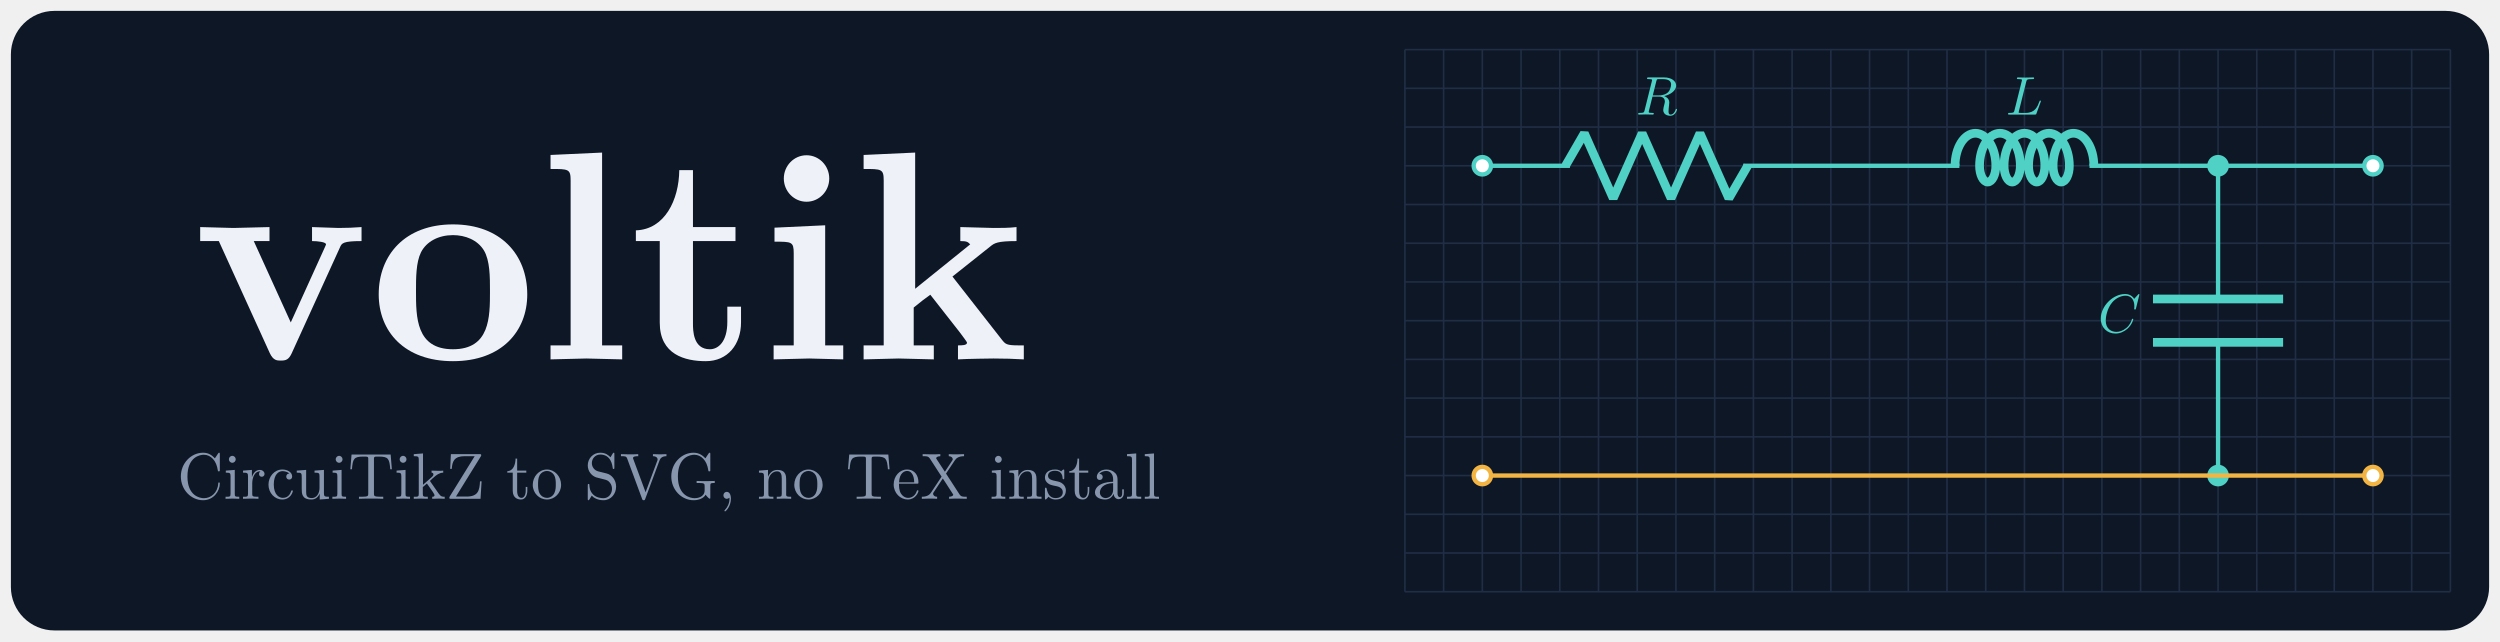
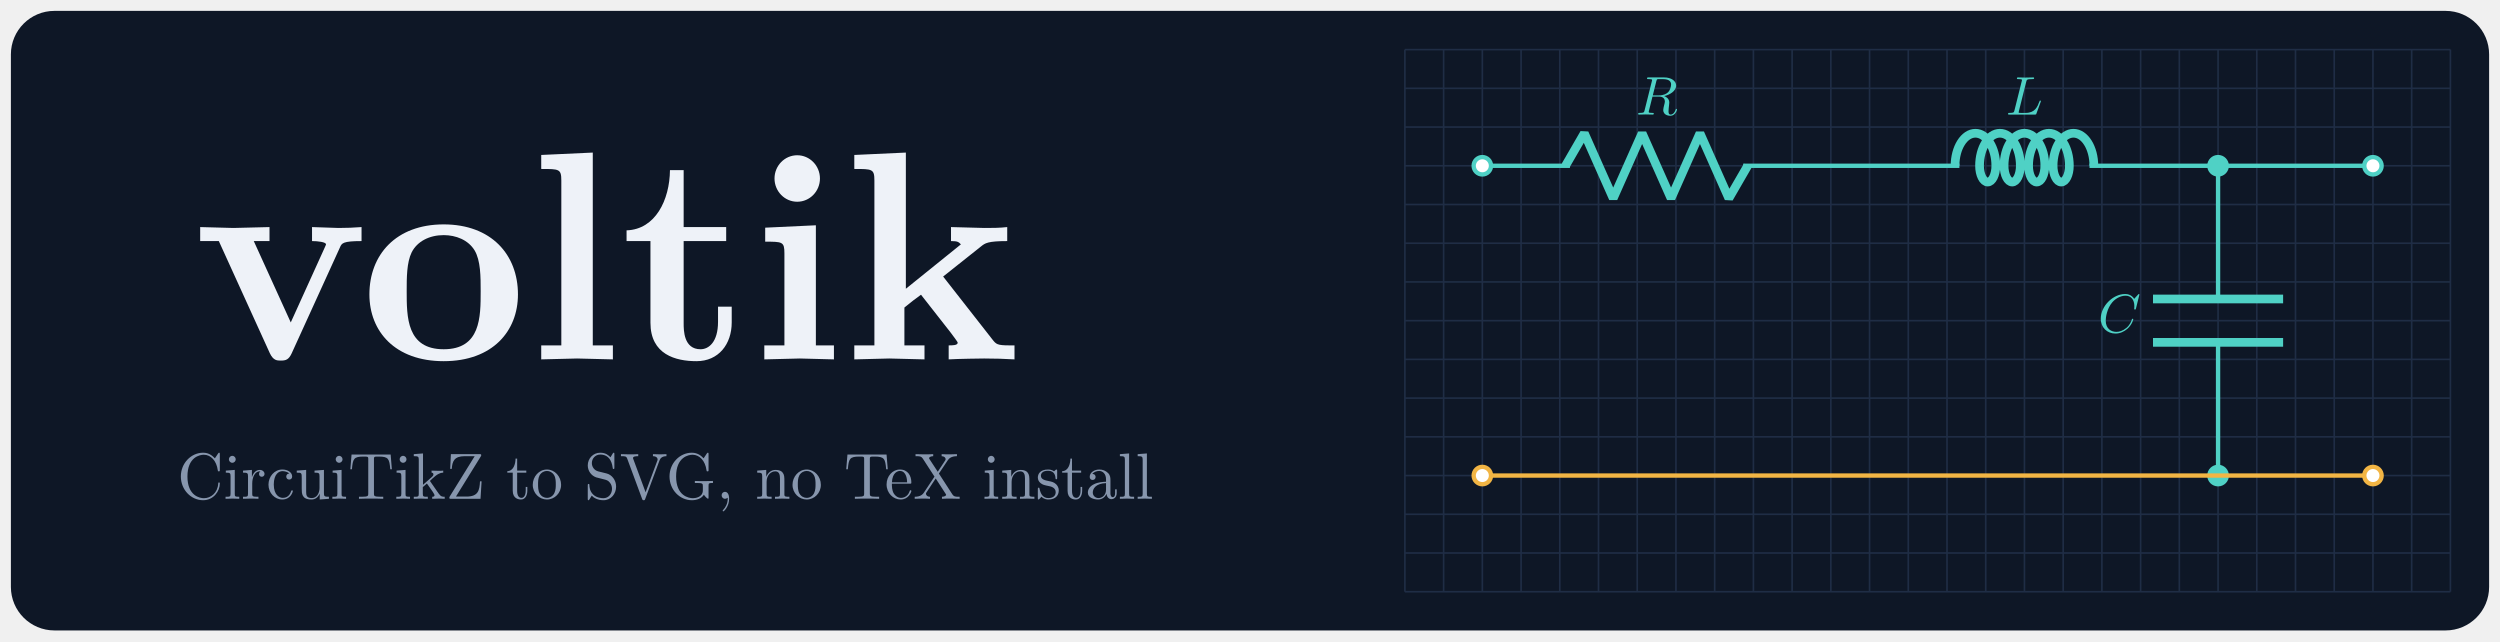
<svg xmlns="http://www.w3.org/2000/svg" viewBox="-1.993 -115.378 457.528 117.371" width="457.528pt" height="117.371pt" role="img" aria-labelledby="tr-title-655bb66f" aria-describedby="tr-desc-655bb66f">
  <defs>
    <path id="tr-g1484" d="M580 397 L580 444 C555 442 526 441 501 441 L410 444 L410 397 C429 397 458 394 458 386 C458 386 458 384 453 374 L337 124 L210 397 L264 397 L264 444 L140 441 L26 444 L26 397 L90 397 L265 21 C277 -4 290 -4 303 -4 C320 -4 330 -1 340 20 L506 376 C512 390 516 397 580 397 Z" />
    <path id="tr-g1465" d="M542 218 C542 352 450 453 287 453 C123 453 32 351 32 218 C32 94 120 -6 287 -6 C455 -6 542 95 542 218 Z M414 229 C414 142 414 34 287 34 C160 34 160 142 160 229 C160 274 160 325 177 359 C196 396 238 417 287 417 C329 417 371 401 393 366 C414 332 414 277 414 229 Z" />
    <path id="tr-g1458" d="M293 0 L293 47 L224 47 L224 694 L47 686 L47 639 C109 639 116 639 116 600 L116 47 L47 47 L47 0 L170 3 Z" />
    <path id="tr-g1478" d="M382 124 L382 177 L335 177 L335 126 C335 58 303 34 275 34 C217 34 217 98 217 121 L217 397 L363 397 L363 444 L217 444 L217 635 L170 635 C169 535 120 436 21 433 L21 397 L103 397 L103 123 C103 16 190 -6 261 -6 C337 -6 382 51 382 124 Z" />
    <path id="tr-g1494" d="M286 0 L286 47 L224 47 L224 450 L50 442 L50 395 C109 395 116 395 116 356 L116 47 L47 47 L47 0 L169 3 Z M238 607 C238 650 203 685 160 685 C117 685 82 650 82 607 C82 564 117 529 160 529 C203 529 238 564 238 607 Z" />
    <path id="tr-g1456" d="M587 0 L587 47 L570 47 C527 47 524 51 511 67 L342 278 L472 379 C486 390 495 397 562 397 L562 444 C535 441 510 441 484 441 L369 444 L369 397 C392 397 395 394 403 386 L214 237 L214 694 L37 686 L37 639 C99 639 106 639 106 600 L106 47 L37 47 L37 0 L157 3 L278 0 L278 47 L209 47 L209 174 C238 197 246 203 266 217 L367 91 C376 79 392 59 392 56 C392 47 374 47 361 47 L361 0 C391 2 478 3 483 3 C519 3 553 2 587 0 Z" />
    <path id="tr-g36" d="M665 233 C665 243 665 250 652 250 C641 250 641 244 640 234 C632 91 525 9 416 9 C355 9 159 43 159 341 C159 640 354 674 415 674 C524 674 613 583 633 437 C635 423 635 420 649 420 C665 420 665 423 665 444 L665 681 C665 698 665 705 654 705 C650 705 646 705 638 693 L588 619 C551 655 500 705 404 705 C217 705 56 546 56 342 C56 135 218 -22 404 -22 C567 -22 665 117 665 233 Z" />
    <path id="tr-g74" d="M247 0 L247 31 C181 31 177 36 177 75 L177 442 L37 431 L37 400 C102 400 111 394 111 345 L111 76 C111 31 100 31 33 31 L33 0 L143 3 C178 3 213 1 247 0 Z M192 604 C192 631 169 657 139 657 C105 657 85 629 85 604 C85 577 108 551 138 551 C172 551 192 579 192 604 Z" />
    <path id="tr-g83" d="M364 381 C364 413 333 442 290 442 C217 442 181 375 167 332 L167 442 L28 431 L28 400 C98 400 106 393 106 344 L106 76 C106 31 95 31 28 31 L28 0 L142 3 C182 3 229 3 269 0 L269 31 L248 31 C174 31 172 42 172 78 L172 232 C172 331 214 420 290 420 C297 420 299 420 301 419 C298 418 278 406 278 380 C278 352 299 337 321 337 C339 337 364 349 364 381 Z" />
    <path id="tr-g68" d="M415 119 C415 129 405 129 402 129 C393 129 391 125 389 119 C360 26 295 14 258 14 C205 14 117 57 117 218 C117 381 199 423 252 423 C261 423 324 422 359 386 C318 383 312 353 312 340 C312 314 330 294 358 294 C384 294 404 311 404 341 C404 409 328 448 251 448 C126 448 34 340 34 216 C34 88 133 -11 249 -11 C383 -11 415 109 415 119 Z" />
    <path id="tr-g86" d="M535 0 L535 31 C465 31 457 38 457 87 L457 442 L310 431 L310 400 C380 400 388 393 388 344 L388 166 C388 79 340 11 267 11 C183 11 179 58 179 110 L179 442 L32 431 L32 400 C110 400 110 397 110 308 L110 158 C110 80 110 -11 262 -11 C318 -11 362 17 391 79 L391 -11 Z" />
    <path id="tr-g53" d="M685 452 L666 677 L55 677 L36 452 L61 452 C75 613 90 646 241 646 C259 646 285 646 295 644 C316 640 316 629 316 606 L316 79 C316 45 316 31 211 31 L171 31 L171 0 C212 3 314 3 360 3 C406 3 509 3 550 0 L550 31 L510 31 C405 31 405 45 405 79 L405 606 C405 626 405 640 423 644 C434 646 461 646 480 646 C631 646 646 613 660 452 Z" />
    <path id="tr-g76" d="M511 0 L511 31 C474 31 452 31 414 84 L287 263 C286 265 281 271 281 274 C281 278 352 338 362 346 C425 397 467 399 488 400 L488 431 C459 428 446 428 418 428 C382 428 320 430 306 431 L306 400 C325 399 335 388 335 375 C335 355 321 343 313 336 L172 214 L172 694 L28 683 L28 652 C98 652 106 645 106 596 L106 76 C106 31 95 31 28 31 L28 0 L137 3 L247 0 L247 31 C180 31 169 31 169 76 L169 179 L233 234 C310 128 352 72 352 54 C352 35 335 31 316 31 L316 0 L424 3 C453 3 482 2 511 0 Z" />
    <path id="tr-g59" d="M560 267 L535 267 C527 128 508 34 323 34 L159 34 L547 648 C554 659 554 660 554 667 C554 683 548 683 528 683 L80 683 L69 458 L94 458 C101 571 131 652 295 652 L452 652 L63 37 C56 26 56 25 56 17 C56 0 61 0 82 0 L543 0 Z" />
    <path id="tr-g85" d="M332 124 L332 181 L307 181 L307 126 C307 52 277 14 240 14 C173 14 173 105 173 122 L173 400 L316 400 L316 431 L173 431 L173 615 L148 615 C147 533 117 426 19 422 L19 400 L104 400 L104 124 C104 1 197 -11 233 -11 C304 -11 332 60 332 124 Z" />
    <path id="tr-g80" d="M471 214 C471 342 371 448 250 448 C125 448 28 339 28 214 C28 85 132 -11 249 -11 C370 -11 471 87 471 214 Z M388 222 C388 186 388 132 366 88 C344 43 300 14 250 14 C207 14 163 35 136 81 C111 125 111 186 111 222 C111 261 111 315 135 359 C162 405 209 426 249 426 C293 426 336 404 362 361 C388 318 388 260 388 222 Z" />
    <path id="tr-g52" d="M499 186 C499 286 433 368 349 388 L221 419 C159 434 120 488 120 546 C120 616 174 677 252 677 C419 677 441 513 447 468 C448 462 448 456 459 456 C472 456 472 461 472 480 L472 681 C472 698 472 705 461 705 C454 705 453 704 446 692 L411 635 C381 664 340 705 251 705 C140 705 56 617 56 511 C56 428 109 355 187 328 C198 324 249 312 319 295 C346 288 376 281 404 244 C425 218 435 185 435 152 C435 81 385 9 301 9 C272 9 196 14 143 63 C85 117 82 181 81 217 C80 227 72 227 69 227 C56 227 56 220 56 202 L56 2 C56 -15 56 -22 67 -22 C74 -22 75 -20 82 -9 C82 -9 85 -5 118 48 C149 14 213 -22 302 -22 C419 -22 499 76 499 186 Z" />
    <path id="tr-g55" d="M730 652 L730 683 C699 681 659 680 633 680 L519 683 L519 652 C571 651 592 625 592 602 C592 594 589 588 587 582 L404 100 L213 605 C207 619 207 623 207 623 C207 652 264 652 289 652 L289 683 C253 680 184 680 146 680 L19 683 L19 652 C84 652 103 652 117 614 L349 0 C356 -19 361 -22 374 -22 C391 -22 393 -17 398 -3 L621 585 C635 622 662 651 730 652 Z" />
    <path id="tr-g40" d="M735 242 L735 273 L613 270 C573 270 488 270 452 273 L452 242 L484 242 C574 242 577 231 577 194 L577 130 C577 18 450 9 422 9 C357 9 159 44 159 342 C159 641 356 674 416 674 C523 674 614 584 634 437 C636 423 636 420 650 420 C666 420 666 423 666 444 L666 681 C666 698 666 705 655 705 C651 705 647 705 639 693 L589 619 C557 651 503 705 404 705 C218 705 56 547 56 342 C56 137 216 -22 406 -22 C479 -22 559 4 593 63 C606 41 646 1 657 1 C666 1 666 9 666 24 L666 198 C666 237 670 242 735 242 Z" />
    <path id="tr-g13" d="M203 1 C203 67 178 106 139 106 C106 106 86 81 86 53 C86 26 106 0 139 0 C151 0 164 4 174 13 C177 15 179 16 179 16 C179 16 181 15 181 1 C181 -73 146 -133 113 -166 C102 -177 102 -179 102 -182 C102 -189 107 -193 112 -193 C123 -193 203 -116 203 1 Z" />
    <path id="tr-g79" d="M535 0 L535 31 C483 31 458 31 457 61 L457 252 C457 338 457 369 426 405 C412 422 379 442 321 442 C248 442 201 399 173 337 L173 442 L32 431 L32 400 C102 400 110 393 110 344 L110 76 C110 31 99 31 32 31 L32 0 L145 3 L257 0 L257 31 C190 31 179 31 179 76 L179 260 C179 364 250 420 314 420 C377 420 388 366 388 309 L388 76 C388 31 377 31 310 31 L310 0 L423 3 Z" />
    <path id="tr-g70" d="M415 119 C415 129 407 131 402 131 C393 131 391 125 389 117 C354 14 264 14 254 14 C204 14 164 44 141 81 C111 129 111 195 111 231 L390 231 C412 231 415 231 415 252 C415 351 361 448 236 448 C120 448 28 345 28 220 C28 86 133 -11 248 -11 C370 -11 415 100 415 119 Z M349 252 L112 252 C118 401 202 426 236 426 C339 426 349 291 349 252 Z" />
    <path id="tr-g57" d="M726 0 L726 31 L707 31 C655 31 634 36 613 67 L402 386 L539 587 C561 619 595 651 684 652 L684 683 L573 680 C533 680 485 680 445 683 L445 652 C485 651 507 629 507 606 C507 596 505 594 498 583 L384 414 L255 607 C253 610 248 618 248 622 C248 634 270 651 313 652 L313 683 C278 680 205 680 167 680 L37 683 L37 652 L56 652 C111 652 130 645 149 617 L333 339 L169 97 C155 77 125 31 24 31 L24 0 L135 3 C172 3 227 3 263 0 L263 31 C217 32 200 59 200 77 C200 86 203 90 210 101 L352 311 L510 72 C512 68 515 64 515 61 C515 49 493 32 450 31 L450 0 C485 3 558 3 596 3 Z" />
    <path id="tr-g84" d="M360 128 C360 181 330 211 318 223 C285 255 246 263 204 271 C148 282 81 295 81 353 C81 388 107 429 193 429 C303 429 308 339 310 308 C311 299 322 299 322 299 C335 299 335 304 335 323 L335 424 C335 441 335 448 324 448 C319 448 317 448 304 436 C301 432 291 423 287 420 C249 448 208 448 193 448 C71 448 33 381 33 325 C33 290 49 262 76 240 C108 214 136 208 208 194 C230 190 312 174 312 102 C312 51 277 11 199 11 C115 11 79 68 60 153 C57 166 56 170 46 170 C33 170 33 163 33 145 L33 13 C33 -4 33 -11 44 -11 C49 -11 50 -10 69 9 C71 11 71 13 89 32 C133 -10 178 -11 199 -11 C314 -11 360 56 360 128 Z" />
    <path id="tr-g66" d="M483 89 L483 145 L458 145 L458 89 C458 31 433 25 422 25 C389 25 385 70 385 75 L385 275 C385 317 385 356 349 393 C310 432 260 448 212 448 C130 448 61 401 61 335 C61 305 81 288 107 288 C135 288 153 308 153 334 C153 346 148 379 102 380 C129 415 178 426 210 426 C259 426 316 387 316 298 L316 261 C265 258 195 255 132 225 C57 191 32 139 32 95 C32 14 129 -11 192 -11 C258 -11 304 29 323 76 C327 36 354 -6 401 -6 C422 -6 483 8 483 89 Z M316 140 C316 45 244 11 199 11 C150 11 109 46 109 96 C109 151 151 234 316 240 Z" />
    <path id="tr-g77" d="M255 0 L255 31 C188 31 177 31 177 76 L177 694 L33 683 L33 652 C103 652 111 645 111 596 L111 76 C111 31 100 31 33 31 L33 0 L144 3 Z" />
    <path id="tr-g1287" d="M646 553 C646 519 630 450 591 411 C565 385 512 353 422 353 L310 353 L375 614 C381 638 384 648 403 651 C412 652 444 652 464 652 C535 652 646 652 646 553 Z M755 93 C755 105 743 105 743 105 C734 105 732 98 730 91 C705 17 662 0 639 0 C606 0 599 22 599 61 C599 92 605 143 609 175 C611 189 613 208 613 222 C613 299 546 330 519 340 C620 362 739 432 739 533 C739 619 649 683 518 683 L233 683 C213 683 204 683 204 663 C204 652 213 652 232 652 C232 652 253 652 270 650 C288 648 297 647 297 634 C297 630 296 627 293 615 L159 78 C149 39 147 31 68 31 C50 31 41 31 41 11 C41 0 55 0 55 0 L181 3 L308 0 C316 0 328 0 328 20 C328 31 319 31 300 31 C263 31 235 31 235 49 C235 55 237 60 238 66 L304 331 L423 331 C514 331 532 275 532 240 C532 225 524 194 518 171 C511 143 502 106 502 86 C502 -22 622 -22 635 -22 C720 -22 755 79 755 93 Z" />
    <path id="tr-g1281" d="M643 247 C643 251 640 258 631 258 C622 258 621 253 614 237 C580 145 536 31 363 31 L269 31 C255 31 253 31 247 32 C237 33 234 34 234 42 C234 45 234 47 239 65 L374 605 C383 641 386 652 480 652 C510 652 518 652 518 671 C518 683 507 683 502 683 L354 680 L221 683 C214 683 202 683 202 663 C202 652 211 652 230 652 C230 652 251 652 268 650 C286 648 295 647 295 634 C295 630 294 627 291 615 L157 78 C147 39 145 31 66 31 C49 31 39 31 39 11 C39 0 48 0 66 0 L529 0 C553 0 554 0 560 17 L639 233 C643 244 643 247 643 247 Z" />
    <path id="tr-g1272" d="M760 695 C760 698 758 705 749 705 C746 705 745 704 734 693 L664 616 C655 630 609 705 498 705 C275 705 50 484 50 252 C50 87 168 -22 321 -22 C408 -22 484 18 537 64 C630 146 647 237 647 240 C647 250 635 250 635 250 C629 250 624 248 622 240 C613 211 590 140 521 82 C452 26 389 9 337 9 C247 9 141 61 141 217 C141 274 162 436 262 553 C323 624 417 674 506 674 C608 674 667 597 667 481 C667 441 664 440 664 430 C664 420 675 420 679 420 C692 420 692 422 697 440 Z" />
  </defs>
  <path d="M0 0 M0 -7.97 L0 -105.416 C0 -109.817 3.568 -113.386 7.97 -113.386 L445.573 -113.386 C449.975 -113.386 453.543 -109.817 453.543 -105.416 L453.543 -7.97 C453.543 -3.568 449.975 0 445.573 0 L7.97 0 C3.568 0 0 -3.568 0 -7.97 Z" fill="#0e1726" />
  <path d="M255.118 -7.087 M255.118 -7.087 L255.118 -106.299 M262.205 -7.087 L262.205 -106.299 M269.291 -7.087 L269.291 -106.299 M276.378 -7.087 L276.378 -106.299 M283.465 -7.087 L283.465 -106.299 M290.551 -7.087 L290.551 -106.299 M297.638 -7.087 L297.638 -106.299 M304.724 -7.087 L304.724 -106.299 M311.811 -7.087 L311.811 -106.299 M318.898 -7.087 L318.898 -106.299 M325.984 -7.087 L325.984 -106.299 M333.071 -7.087 L333.071 -106.299 M340.157 -7.087 L340.157 -106.299 M347.244 -7.087 L347.244 -106.299 M354.331 -7.087 L354.331 -106.299 M361.417 -7.087 L361.417 -106.299 M368.504 -7.087 L368.504 -106.299 M375.591 -7.087 L375.591 -106.299 M382.677 -7.087 L382.677 -106.299 M389.764 -7.087 L389.764 -106.299 M396.85 -7.087 L396.85 -106.299 M403.937 -7.087 L403.937 -106.299 M411.024 -7.087 L411.024 -106.299 M418.11 -7.087 L418.11 -106.299 M425.197 -7.087 L425.197 -106.299 M432.283 -7.087 L432.283 -106.299 M439.37 -7.087 L439.37 -106.299 M446.457 -7.087 L446.457 -106.299 M255.118 -7.087 L446.457 -7.087 M255.118 -14.173 L446.457 -14.173 M255.118 -21.26 L446.457 -21.26 M255.118 -28.346 L446.457 -28.346 M255.118 -35.433 L446.457 -35.433 M255.118 -42.52 L446.457 -42.52 M255.118 -49.606 L446.457 -49.606 M255.118 -56.693 L446.457 -56.693 M255.118 -63.78 L446.457 -63.78 M255.118 -70.866 L446.457 -70.866 M255.118 -77.953 L446.457 -77.953 M255.118 -85.039 L446.457 -85.039 M255.118 -92.126 L446.457 -92.126 M255.118 -99.213 L446.457 -99.213 M255.118 -106.299 L446.457 -106.299" fill="none" stroke="#1f2d45" stroke-width="0.299" stroke-miterlimit="10" />
  <g transform="matrix(2.2 0 0 2.2 33.256 -49.606)" fill="#eef2f8" color="#eef2f8">
    <use href="#tr-g1484" transform="translate(0 0) scale(0.02423 -0.02479)" />
-     <use href="#tr-g1465" transform="translate(14.706 0) scale(0.02423 -0.02479)" />
-     <use href="#tr-g1458" transform="translate(28.636 0) scale(0.02423 -0.02479)" />
-     <use href="#tr-g1478" transform="translate(36.365 0) scale(0.02423 -0.02479)" />
-     <use href="#tr-g1494" transform="translate(47.194 0) scale(0.02423 -0.02479)" />
-     <use href="#tr-g1456" transform="translate(54.922 0) scale(0.02423 -0.02479)" />
+     <use href="#tr-g1465" transform="translate(13.932 0) scale(0.02423 -0.02479)" />
+     <use href="#tr-g1458" transform="translate(27.862 0) scale(0.02423 -0.02479)" />
+     <use href="#tr-g1478" transform="translate(35.591 0) scale(0.02423 -0.02479)" />
+     <use href="#tr-g1494" transform="translate(46.42 0) scale(0.02423 -0.02479)" />
+     <use href="#tr-g1456" transform="translate(54.148 0) scale(0.02423 -0.02479)" />
  </g>
  <g transform="translate(30.449 -24.094)" fill="#8796ad" color="#8796ad">
    <use href="#tr-g36" transform="translate(0 0) scale(0.01171 -0.01196)" />
    <use href="#tr-g74" transform="translate(8.451 0) scale(0.01171 -0.01196)" />
    <use href="#tr-g83" transform="translate(11.705 0) scale(0.01171 -0.01196)" />
    <use href="#tr-g68" transform="translate(16.294 0) scale(0.01171 -0.01196)" />
    <use href="#tr-g86" transform="translate(21.491 0) scale(0.01171 -0.01196)" />
    <use href="#tr-g74" transform="translate(27.999 0) scale(0.01171 -0.01196)" />
    <use href="#tr-g53" transform="translate(31.253 0) scale(0.01171 -0.01196)" />
    <use href="#tr-g74" transform="translate(39.704 0) scale(0.01171 -0.01196)" />
    <use href="#tr-g76" transform="translate(42.958 0) scale(0.01171 -0.01196)" />
    <use href="#tr-g59" transform="translate(49.139 0) scale(0.01171 -0.01196)" />
    <use href="#tr-g85" transform="translate(60.177 0) scale(0.01171 -0.01196)" />
    <use href="#tr-g80" transform="translate(64.73 0) scale(0.01171 -0.01196)" />
    <use href="#tr-g52" transform="translate(74.469 0) scale(0.01171 -0.01196)" />
    <use href="#tr-g55" transform="translate(80.977 0) scale(0.01171 -0.01196)" />
-     <use href="#tr-g40" transform="translate(89.756 0) scale(0.01171 -0.01196)" />
-     <use href="#tr-g13" transform="translate(98.945 0) scale(0.01171 -0.01196)" />
-     <use href="#tr-g79" transform="translate(106.085 0) scale(0.01171 -0.01196)" />
-     <use href="#tr-g80" transform="translate(112.593 0) scale(0.01171 -0.01196)" />
-     <use href="#tr-g53" transform="translate(122.332 0) scale(0.01171 -0.01196)" />
-     <use href="#tr-g70" transform="translate(130.783 0) scale(0.01171 -0.01196)" />
-     <use href="#tr-g57" transform="translate(135.981 0) scale(0.01171 -0.01196)" />
-     <use href="#tr-g74" transform="translate(148.646 0) scale(0.01171 -0.01196)" />
-     <use href="#tr-g79" transform="translate(151.9 0) scale(0.01171 -0.01196)" />
-     <use href="#tr-g84" transform="translate(158.408 0) scale(0.01171 -0.01196)" />
-     <use href="#tr-g85" transform="translate(163.02 0) scale(0.01171 -0.01196)" />
-     <use href="#tr-g66" transform="translate(167.573 0) scale(0.01171 -0.01196)" />
-     <use href="#tr-g77" transform="translate(173.426 0) scale(0.01171 -0.01196)" />
-     <use href="#tr-g77" transform="translate(176.68 0) scale(0.01171 -0.01196)" />
+     <use href="#tr-g40" transform="translate(89.431 0) scale(0.01171 -0.01196)" />
+     <use href="#tr-g13" transform="translate(98.62 0) scale(0.01171 -0.01196)" />
+     <use href="#tr-g79" transform="translate(105.76 0) scale(0.01171 -0.01196)" />
+     <use href="#tr-g80" transform="translate(112.268 0) scale(0.01171 -0.01196)" />
+     <use href="#tr-g53" transform="translate(122.007 0) scale(0.01171 -0.01196)" />
+     <use href="#tr-g70" transform="translate(129.483 0) scale(0.01171 -0.01196)" />
+     <use href="#tr-g57" transform="translate(134.68 0) scale(0.01171 -0.01196)" />
+     <use href="#tr-g74" transform="translate(147.345 0) scale(0.01171 -0.01196)" />
+     <use href="#tr-g79" transform="translate(150.599 0) scale(0.01171 -0.01196)" />
+     <use href="#tr-g84" transform="translate(157.107 0) scale(0.01171 -0.01196)" />
+     <use href="#tr-g85" transform="translate(161.719 0) scale(0.01171 -0.01196)" />
+     <use href="#tr-g66" transform="translate(166.273 0) scale(0.01171 -0.01196)" />
+     <use href="#tr-g77" transform="translate(172.125 0) scale(0.01171 -0.01196)" />
+     <use href="#tr-g77" transform="translate(175.379 0) scale(0.01171 -0.01196)" />
  </g>
  <path d="M284.51 -85.039 L287.953 -90.992 L293.244 -79.087 L298.536 -90.992 L303.827 -79.087 L309.118 -90.992 L314.41 -79.087 L317.852 -85.039" fill="none" stroke="#4fd1c5" stroke-width="1.594" stroke-linejoin="bevel" />
  <path d="M355.801 -85.039 C355.801 -88.327 357.472 -90.992 359.533 -90.992 C361.593 -90.992 363.264 -88.327 363.264 -85.039 C363.264 -83.396 362.597 -82.063 361.775 -82.063 C360.953 -82.063 360.287 -83.396 360.287 -85.039 C360.287 -88.327 361.958 -90.992 364.018 -90.992 C366.079 -90.992 367.749 -88.327 367.749 -85.039 C367.749 -83.396 367.083 -82.063 366.261 -82.063 C365.439 -82.063 364.773 -83.396 364.773 -85.039 C364.773 -88.327 366.443 -90.992 368.504 -90.992 C370.564 -90.992 372.235 -88.327 372.235 -85.039 C372.235 -83.396 371.569 -82.063 370.747 -82.063 C369.925 -82.063 369.259 -83.396 369.259 -85.039 C369.259 -88.327 370.929 -90.992 372.99 -90.992 C375.05 -90.992 376.721 -88.327 376.721 -85.039 C376.721 -83.396 376.055 -82.063 375.233 -82.063 C374.411 -82.063 373.744 -83.396 373.744 -85.039 C373.744 -88.327 375.415 -90.992 377.475 -90.992 C379.536 -90.992 381.207 -88.327 381.207 -85.039" fill="none" stroke="#4fd1c5" stroke-width="1.594" stroke-linejoin="bevel" />
  <path d="M269.291 -85.039 L285.307 -85.039 M317.055 -85.039 L333.071 -85.039 L356.598 -85.039 M380.409 -85.039 L403.937 -85.039 L432.283 -85.039" fill="none" stroke="#4fd1c5" stroke-width="0.797" stroke-miterlimit="10" />
  <g transform="translate(297.4 -94.407)" fill="#4fd1c5" color="#4fd1c5">
    <use href="#tr-g1287" transform="translate(0 0) scale(0.00996 -0.00996)" />
  </g>
  <path d="M270.879 -85.039 C270.879 -85.916 270.168 -86.627 269.291 -86.627 C268.415 -86.627 267.704 -85.916 267.704 -85.039 C267.704 -84.163 268.415 -83.452 269.291 -83.452 C270.168 -83.452 270.879 -84.163 270.879 -85.039 Z" fill="#ffffff" stroke="#4fd1c5" stroke-width="0.797" stroke-miterlimit="10" />
  <g transform="translate(365.112 -94.407)" fill="#4fd1c5" color="#4fd1c5">
    <use href="#tr-g1281" transform="translate(0 0) scale(0.00996 -0.00996)" />
  </g>
  <path d="M433.871 -85.039 C433.871 -85.916 433.16 -86.627 432.283 -86.627 C431.407 -86.627 430.696 -85.916 430.696 -85.039 C430.696 -84.163 431.407 -83.452 432.283 -83.452 C433.16 -83.452 433.871 -84.163 433.871 -85.039 Z" fill="#ffffff" stroke="#4fd1c5" stroke-width="0.797" stroke-miterlimit="10" />
  <path d="M415.843 -60.661 L392.031 -60.661 M415.843 -52.724 L392.031 -52.724" fill="none" stroke="#4fd1c5" stroke-width="1.594" stroke-miterlimit="10" />
  <path d="M403.937 -85.039 L403.937 -60.661 M403.937 -52.724 L403.937 -28.346" fill="none" stroke="#4fd1c5" stroke-width="0.797" stroke-miterlimit="10" />
  <g transform="translate(381.974 -54.551)" fill="#4fd1c5" color="#4fd1c5">
    <use href="#tr-g1272" transform="translate(0 0) scale(0.00996 -0.00996)" />
  </g>
  <path d="M405.524 -85.039 C405.524 -85.916 404.814 -86.627 403.937 -86.627 C403.06 -86.627 402.35 -85.916 402.35 -85.039 C402.35 -84.163 403.06 -83.452 403.937 -83.452 C404.814 -83.452 405.524 -84.163 405.524 -85.039 Z" fill="#4fd1c5" stroke="#4fd1c5" stroke-width="0.797" stroke-miterlimit="10" />
  <path d="M405.524 -28.346 C405.524 -29.223 404.814 -29.934 403.937 -29.934 C403.06 -29.934 402.35 -29.223 402.35 -28.346 C402.35 -27.47 403.06 -26.759 403.937 -26.759 C404.814 -26.759 405.524 -27.47 405.524 -28.346 Z" fill="#4fd1c5" stroke="#4fd1c5" stroke-width="0.797" stroke-miterlimit="10" />
  <path d="M269.291 -28.346 L403.937 -28.346 L432.283 -28.346" fill="none" stroke="#f2b544" stroke-width="0.797" stroke-miterlimit="10" />
  <path d="M270.879 -28.346 C270.879 -29.223 270.168 -29.934 269.291 -29.934 C268.415 -29.934 267.704 -29.223 267.704 -28.346 C267.704 -27.47 268.415 -26.759 269.291 -26.759 C270.168 -26.759 270.879 -27.47 270.879 -28.346 Z" fill="#ffffff" stroke="#f2b544" stroke-width="0.797" stroke-miterlimit="10" />
  <path d="M433.871 -28.346 C433.871 -29.223 433.16 -29.934 432.283 -29.934 C431.407 -29.934 430.696 -29.223 430.696 -28.346 C430.696 -27.47 431.407 -26.759 432.283 -26.759 C433.16 -26.759 433.871 -27.47 433.871 -28.346 Z" fill="#ffffff" stroke="#f2b544" stroke-width="0.797" stroke-miterlimit="10" />
</svg>
